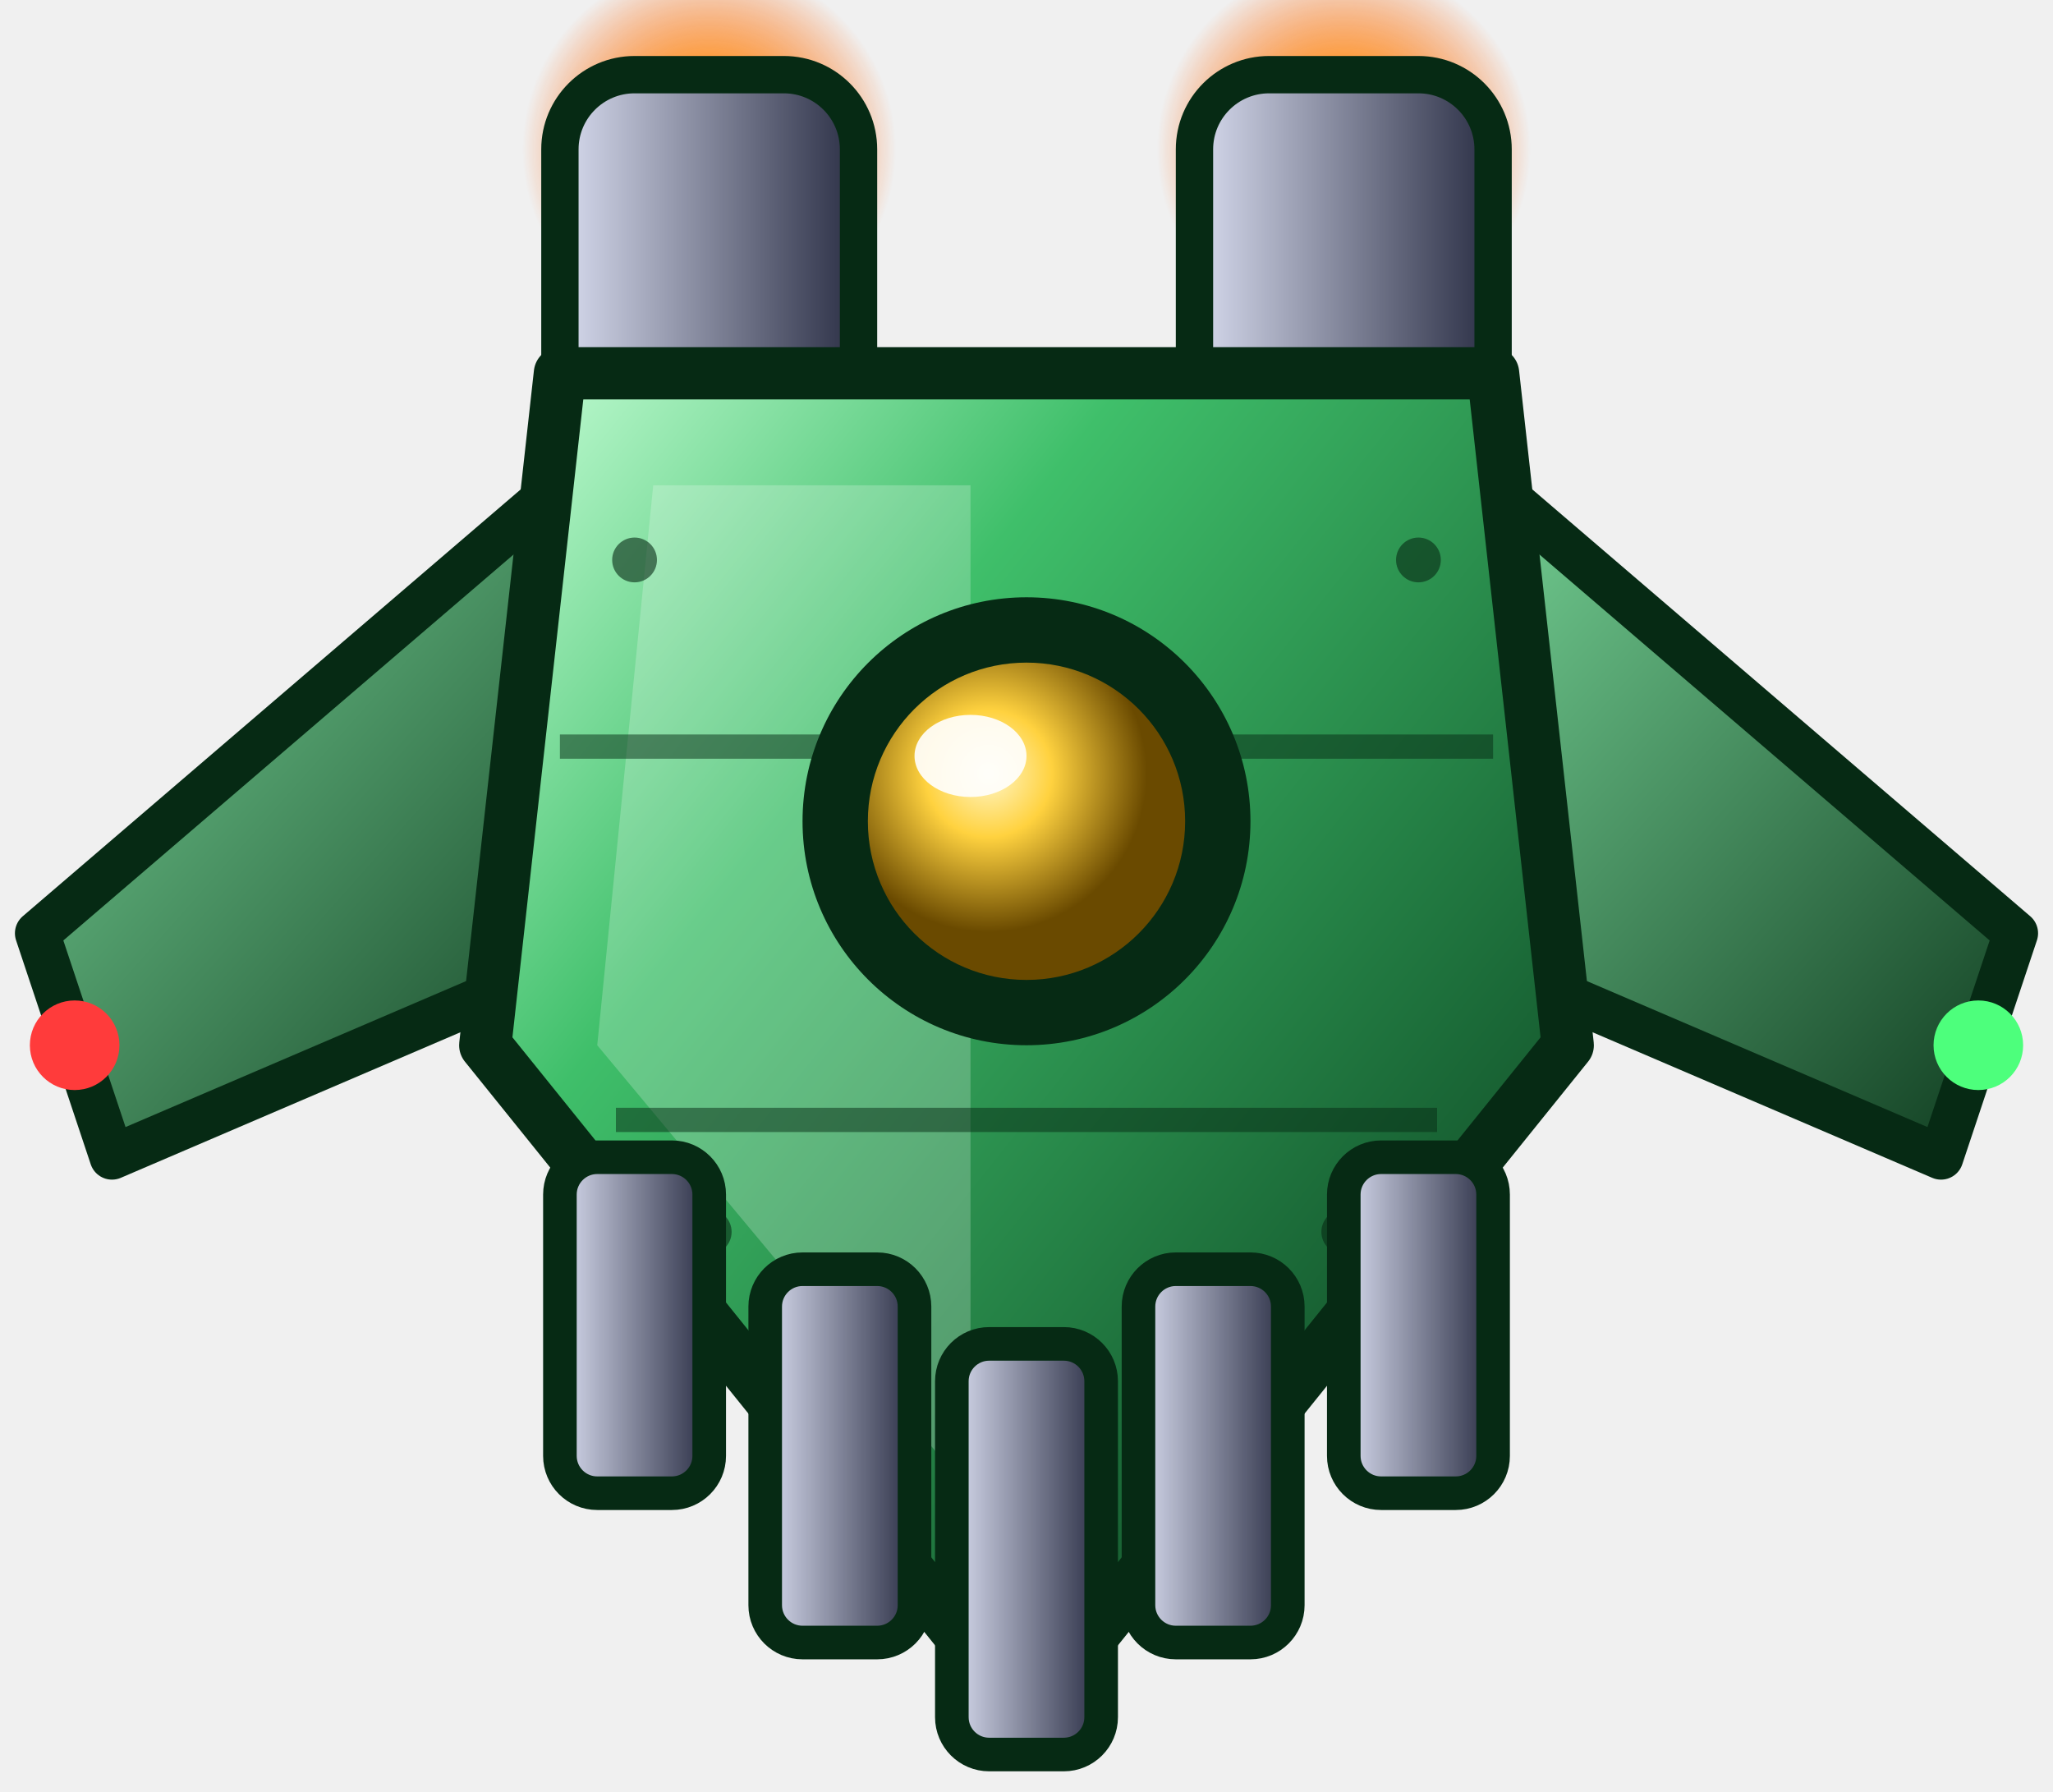
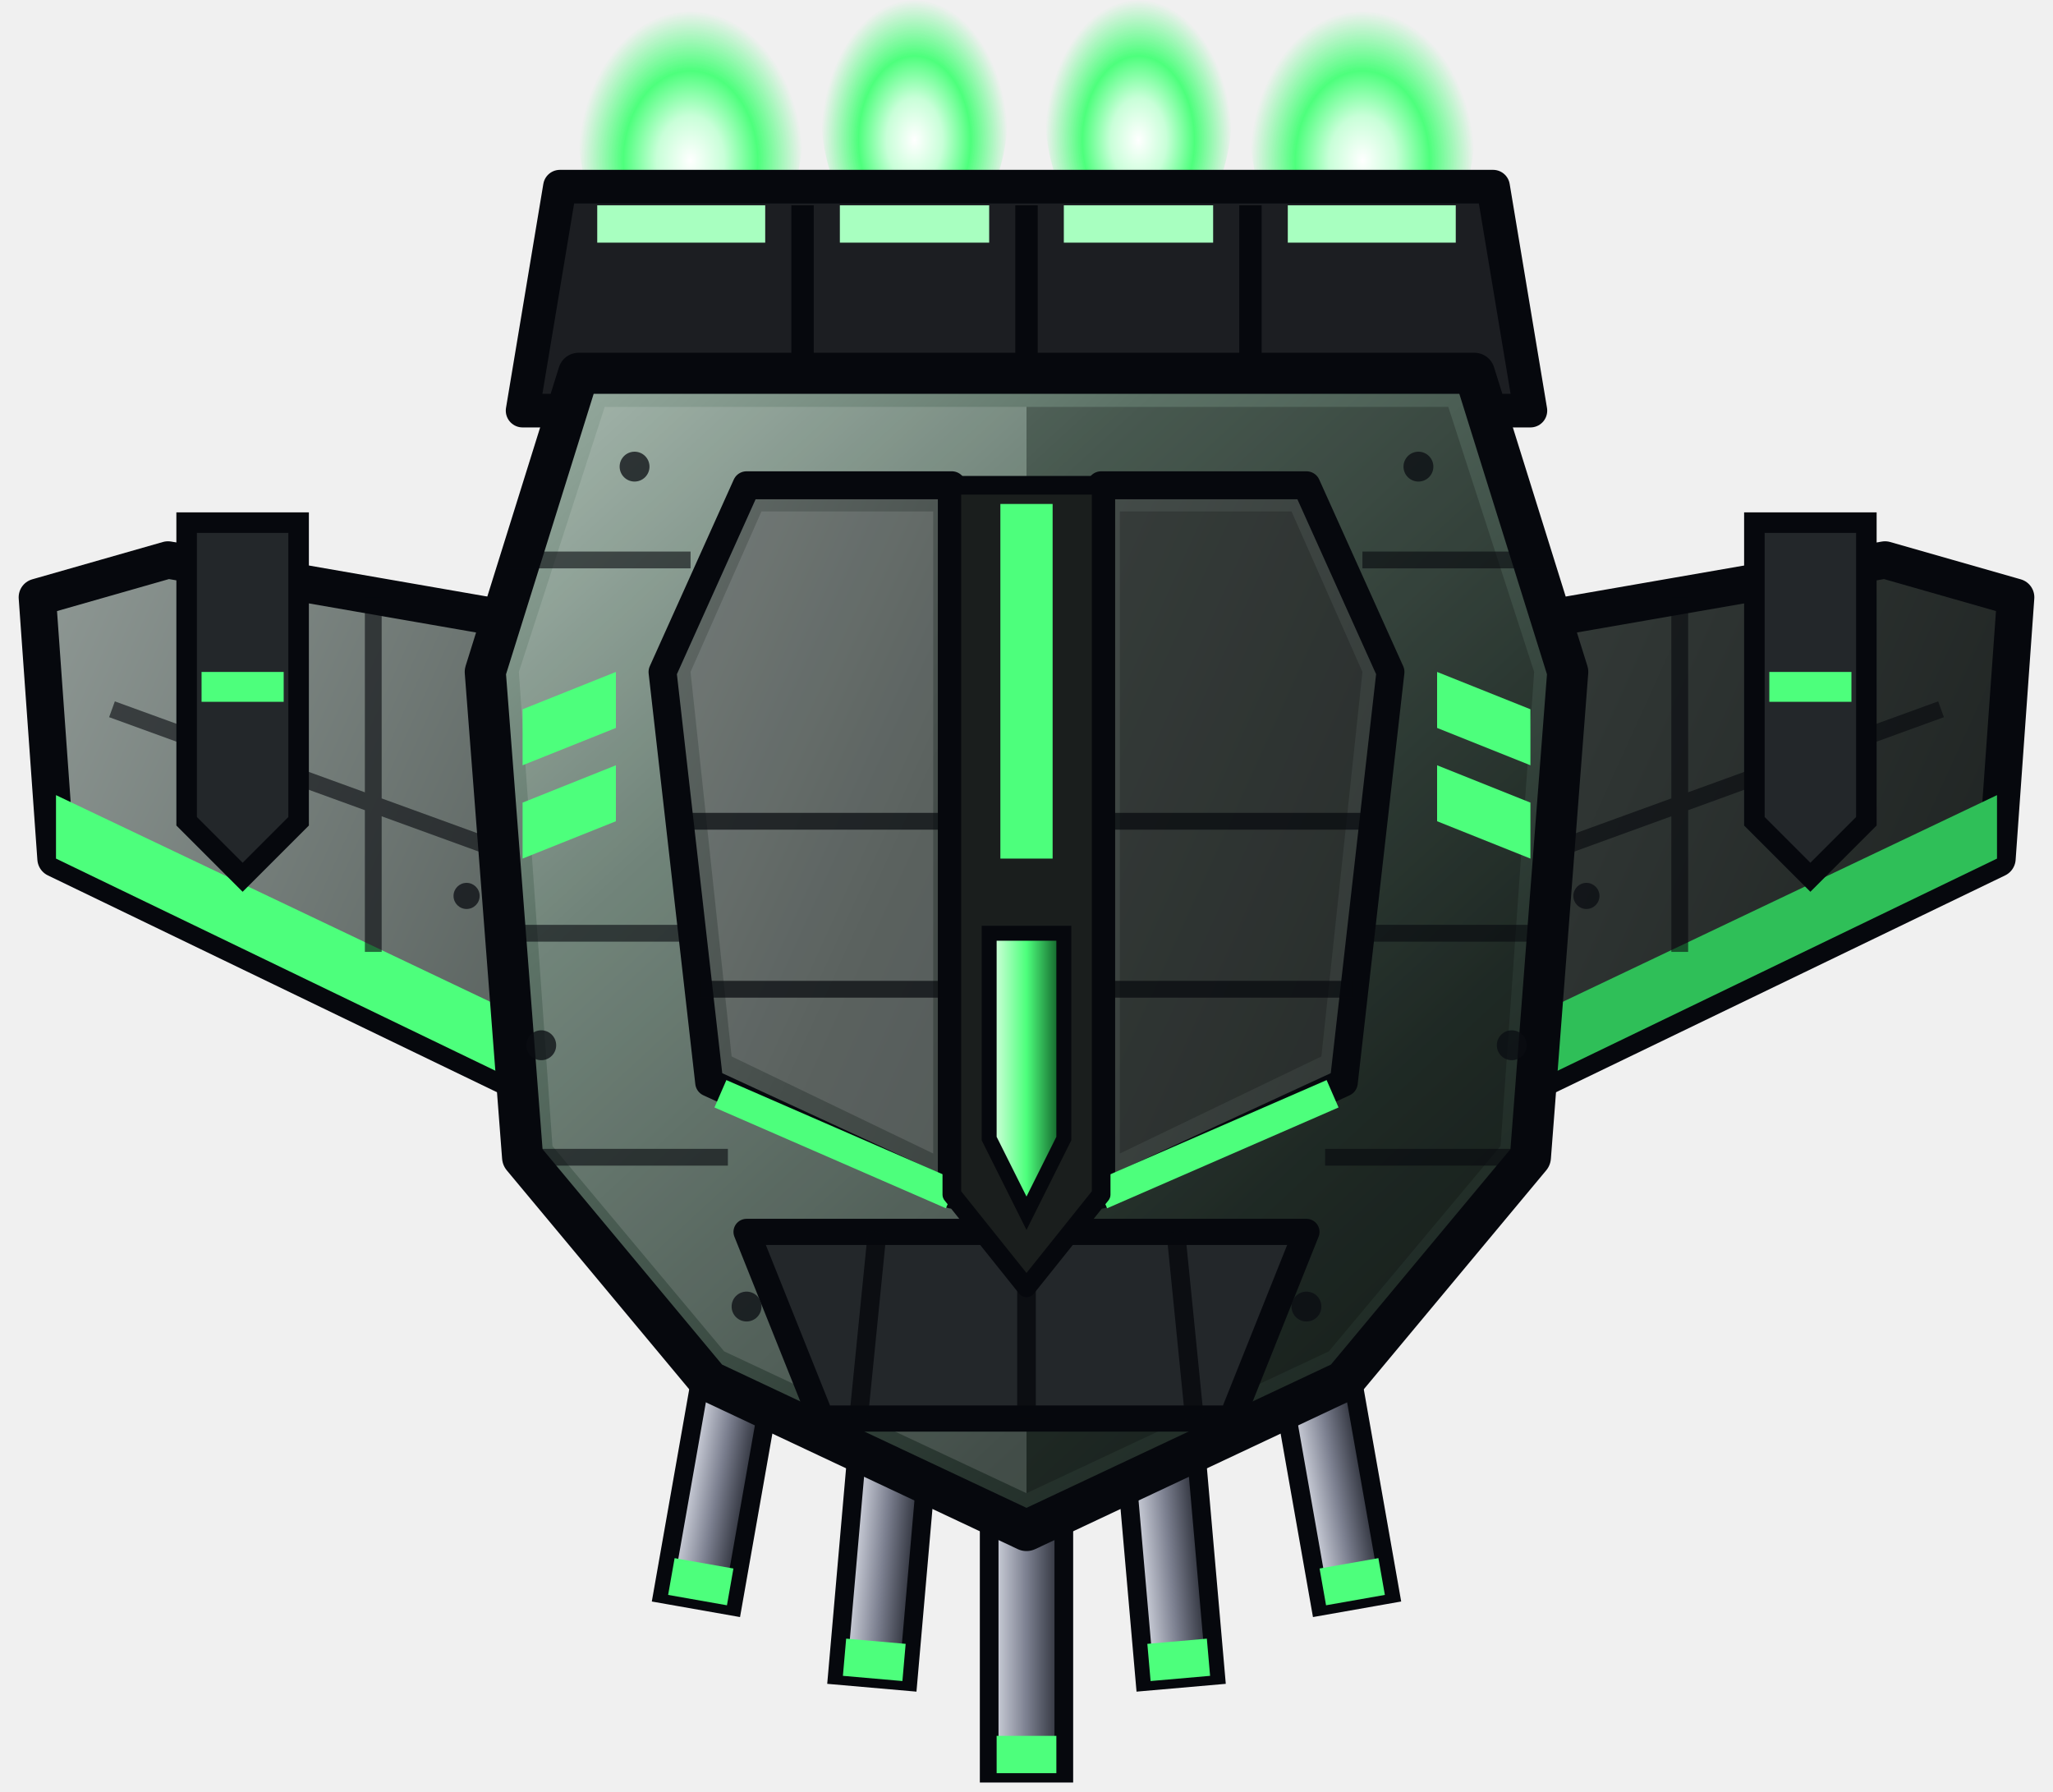
<svg xmlns="http://www.w3.org/2000/svg" viewBox="0 0 110 96">
  <defs>
-     <radialGradient id="glow-orange">
-       <stop offset="0" stop-color="#fff6c0" />
-       <stop offset="0.4" stop-color="#ff9a2a" />
-       <stop offset="1" stop-color="#ff5a00" stop-opacity="0" />
+     <linearGradient id="gs-hull" gradientUnits="userSpaceOnUse" x1="20" y1="10" x2="90" y2="86">
+       <stop offset="0" stop-color="#bcd0c4" />
+       <stop offset="0.35" stop-color="#5c7266" />
+       <stop offset="0.7" stop-color="#27342e" />
+       <stop offset="1" stop-color="#101814" />
+     </linearGradient>
+     <linearGradient id="gs-plate" gradientUnits="userSpaceOnUse" x1="0" y1="20" x2="110" y2="70">
+       <stop offset="0" stop-color="#98a29e" />
+       <stop offset="0.45" stop-color="#454d4a" />
+       <stop offset="1" stop-color="#181c1b" />
+     </linearGradient>
+     <radialGradient id="gs-fire" cy="0.6">
+       <stop offset="0" stop-color="#ffffff" />
+       <stop offset="0.3" stop-color="#c8ffd8" />
+       <stop offset="0.6" stop-color="#4dff7c" />
+       <stop offset="1" stop-color="#4dff7c" stop-opacity="0" />
    </radialGradient>
-     <linearGradient id="gs-hull" x1="0" y1="0" x2="1" y2="1">
-       <stop offset="0" stop-color="#c8ffd8" />
-       <stop offset="0.3" stop-color="#3fbf6a" />
-       <stop offset="0.7" stop-color="#1b6a38" />
-       <stop offset="1" stop-color="#062a14" />
-     </linearGradient>
-     <linearGradient id="gs-wing" x1="0" y1="0" x2="1" y2="1">
-       <stop offset="0" stop-color="#7ad89a" />
-       <stop offset="1" stop-color="#0e3a1e" />
+     <linearGradient id="gs-glass" x1="0" y1="0" x2="1" y2="0">
+       <stop offset="0" stop-color="#e6ffe9" />
+       <stop offset="0.5" stop-color="#4dff7c" />
+       <stop offset="1" stop-color="#0a4a1e" />
    </linearGradient>
    <linearGradient id="gs-gun" x1="0" x2="1">
-       <stop offset="0" stop-color="#d8dcef" />
-       <stop offset="1" stop-color="#2a2e44" />
+       <stop offset="0" stop-color="#dcdfe8" />
+       <stop offset="0.5" stop-color="#7c8090" />
+       <stop offset="1" stop-color="#22252e" />
    </linearGradient>
-     <radialGradient id="gs-glass" cx="0.38" cy="0.35">
-       <stop offset="0" stop-color="#fff6c8" />
-       <stop offset="0.4" stop-color="#ffd23f" />
-       <stop offset="1" stop-color="#6a4a00" />
-     </radialGradient>
  </defs>
-   <circle cx="38" cy="8" r="10" fill="url(#glow-orange)" />
-   <circle cx="72" cy="8" r="10" fill="url(#glow-orange)" />
-   <path d="M30 26 L2 50 L6 62 L34 50 Z" fill="url(#gs-wing)" stroke="#062a14" stroke-width="2.4" stroke-linejoin="round" />
-   <path d="M80 26 L108 50 L104 62 L76 50 Z" fill="url(#gs-wing)" stroke="#062a14" stroke-width="2.4" stroke-linejoin="round" />
-   <circle cx="4" cy="56" r="2.4" fill="#ff3b3b" />
-   <circle cx="106" cy="56" r="2.4" fill="#4dff7c" />
-   <rect x="30" y="4" width="16" height="22" rx="4" fill="url(#gs-gun)" stroke="#062a14" stroke-width="2" />
-   <rect x="64" y="4" width="16" height="22" rx="4" fill="url(#gs-gun)" stroke="#062a14" stroke-width="2" />
-   <path d="M55 92 L26 56 L30 20 L80 20 L84 56 Z" fill="url(#gs-hull)" stroke="#062a14" stroke-width="2.8" stroke-linejoin="round" />
-   <path d="M52 80 L32 56 L35 26 L52 26 Z" fill="#ffffff" opacity="0.22" />
-   <path d="M30 40 L80 40 M33 60 L77 60" stroke="#062a14" stroke-width="1.3" opacity="0.5" />
-   <g fill="#062a14" opacity="0.6">
-     <circle cx="34" cy="30" r="1.2" />
-     <circle cx="76" cy="30" r="1.2" />
-     <circle cx="38" cy="66" r="1.2" />
-     <circle cx="72" cy="66" r="1.2" />
+   <ellipse cx="37" cy="7" rx="6" ry="8" fill="url(#gs-fire)" />
+   <ellipse cx="49" cy="6" rx="5" ry="7.5" fill="url(#gs-fire)" />
+   <ellipse cx="61" cy="6" rx="5" ry="7.5" fill="url(#gs-fire)" />
+   <ellipse cx="73" cy="7" rx="6" ry="8" fill="url(#gs-fire)" />
+   <path d="M32 60 L3 46 L2 32 L9 30 L32 34 Z" fill="url(#gs-plate)" stroke="#06080d" stroke-width="2" stroke-linejoin="round" />
+   <path d="M78 60 L107 46 L108 32 L101 30 L78 34 Z" fill="url(#gs-plate)" stroke="#06080d" stroke-width="2" stroke-linejoin="round" />
+   <path d="M32 60 L3 46 L3 42.6 L32 56.4 Z" fill="#4dff7c" />
+   <path d="M78 60 L107 46 L107 42.6 L78 56.4 Z" fill="#2fbf58" />
+   <path d="M28 46 L6 38 M82 46 L104 38 M20 32 L20 51 M90 32 L90 51" stroke="#06080d" stroke-width="0.9" opacity="0.6" />
+   <path d="M10 28 L16 28 L16 44 L13 47 L10 44 Z M100 28 L94 28 L94 44 L97 47 L100 44 Z" fill="#23272a" stroke="#06080d" stroke-width="1.1" />
+   <g fill="#4dff7c">
+     <rect x="10.8" y="36" width="4.4" height="1.6" />
+     <rect x="94.8" y="36" width="4.4" height="1.6" />
  </g>
-   <g stroke="#062a14" stroke-width="1.8">
-     <rect x="30" y="62" width="8" height="18" rx="2" fill="url(#gs-gun)" />
-     <rect x="41" y="68" width="8" height="20" rx="2" fill="url(#gs-gun)" />
-     <rect x="51" y="72" width="8" height="22" rx="2" fill="url(#gs-gun)" />
-     <rect x="61" y="68" width="8" height="20" rx="2" fill="url(#gs-gun)" />
-     <rect x="72" y="62" width="8" height="18" rx="2" fill="url(#gs-gun)" />
+   <path d="M30 10 L80 10 L82 22 L28 22 Z" fill="#1c1e22" stroke="#06080d" stroke-width="1.8" stroke-linejoin="round" />
+   <g fill="#a8ffc0">
+     <rect x="32" y="11" width="9" height="2" />
+     <rect x="45" y="11" width="8" height="2" />
+     <rect x="57" y="11" width="8" height="2" />
+     <rect x="69" y="11" width="9" height="2" />
  </g>
-   <circle cx="55" cy="44" r="12" fill="#062a14" />
-   <circle cx="55" cy="44" r="8.5" fill="url(#gs-glass)" />
-   <ellipse cx="52" cy="40.5" rx="3" ry="2.2" fill="#ffffff" opacity="0.9" />
+   <path d="M43 11 L43 21 M55 11 L55 21 M67 11 L67 21" stroke="#06080d" stroke-width="1.2" />
+   <g fill="url(#gs-gun)" stroke="#06080d" stroke-width="1">
+     <rect x="38.6" y="66" width="3.8" height="20" transform="rotate(10 40.5 68)" />
+     <rect x="46.6" y="68" width="3.8" height="22" transform="rotate(5 48.5 70)" />
+     <rect x="53" y="70" width="4" height="25" />
+     <rect x="59.6" y="68" width="3.8" height="22" transform="rotate(-5 61.5 70)" />
+     <rect x="67.6" y="66" width="3.8" height="20" transform="rotate(-10 69.5 68)" />
+   </g>
+   <g fill="#4dff7c">
+     <rect x="38.9" y="84" width="3.2" height="2" transform="rotate(10 40.5 68)" />
+     <rect x="46.9" y="88" width="3.2" height="2" transform="rotate(5 48.5 70)" />
+     <rect x="53.4" y="93" width="3.2" height="2" />
+     <rect x="59.9" y="88" width="3.2" height="2" transform="rotate(-5 61.5 70)" />
+     <rect x="67.9" y="84" width="3.2" height="2" transform="rotate(-10 69.5 68)" />
+   </g>
+   <path d="M55 82 L38 74 L28 62 L26 36 L31 20 L79 20 L84 36 L82 62 L72 74 Z" fill="url(#gs-hull)" stroke="#06080d" stroke-width="2.2" stroke-linejoin="round" />
+   <path d="M55 80 L38.8 72.4 L29.6 61.4 L27.8 36 L32.4 21.8 L55 21.8 Z" fill="#ffffff" opacity="0.13" />
+   <path d="M55 80 L71.2 72.4 L80.4 61.4 L82.2 36 L77.6 21.8 L55 21.8 Z" fill="#000000" opacity="0.22" />
+   <path d="M40 66 L70 66 L66 76 L44 76 Z" fill="#23272a" stroke="#06080d" stroke-width="1.4" stroke-linejoin="round" />
+   <path d="M47 66 L46 76 M55 66 L55 76 M63 66 L64 76" stroke="#06080d" stroke-width="1" opacity="0.8" />
+   <path d="M51 26 L40 26 L35.5 36 L38 58 L51 64 Z" fill="url(#gs-plate)" stroke="#06080d" stroke-width="1.5" stroke-linejoin="round" />
+   <path d="M59 26 L70 26 L74.5 36 L72 58 L59 64 Z" fill="url(#gs-plate)" stroke="#06080d" stroke-width="1.5" stroke-linejoin="round" />
+   <path d="M50 27.4 L40.8 27.4 L37 36 L39.2 56.6 L50 61.8 Z" fill="#ffffff" opacity="0.12" />
+   <path d="M60 27.4 L69.2 27.4 L73 36 L70.8 56.6 L60 61.8 Z" fill="#000000" opacity="0.2" />
+   <path d="M38.6 58.6 L51 64 M71.4 58.6 L59 64" stroke="#4dff7c" stroke-width="1.6" />
+   <path d="M36.5 44 L51 44 M59 44 L73.5 44 M37.5 53 L51 53 M59 53 L72.5 53" stroke="#06080d" stroke-width="0.9" opacity="0.7" />
+   <path d="M27 30 L37 30 M73 30 L83 30 M27.5 50 L37 50 M73 50 L82.5 50 M29 62 L39 62 M71 62 L81 62" stroke="#06080d" stroke-width="0.9" opacity="0.6" />
+   <path d="M28 38 L33 36 L33 39 L28 41 Z M28 43 L33 41 L33 44 L28 46 Z M82 38 L77 36 L77 39 L82 41 Z M82 43 L77 41 L77 44 L82 46 Z" fill="#4dff7c" />
+   <path d="M51 26 L59 26 L59 64 L55 69 L51 64 Z" fill="#1a1e1d" stroke="#06080d" stroke-width="1" stroke-linejoin="round" />
+   <rect x="53.6" y="27" width="2.8" height="19" fill="#4dff7c" />
+   <path d="M53 50 L57 50 L57 61 L55 65 L53 61 Z" fill="url(#gs-glass)" stroke="#06080d" stroke-width="0.8" />
+   <g fill="#0a0c12" opacity="0.75">
+     <circle cx="34" cy="25" r="0.8" />
+     <circle cx="76" cy="25" r="0.8" />
+     <circle cx="29" cy="56" r="0.8" />
+     <circle cx="81" cy="56" r="0.8" />
+     <circle cx="40" cy="70" r="0.8" />
+     <circle cx="70" cy="70" r="0.8" />
+     <circle cx="25" cy="48" r="0.7" />
+     <circle cx="85" cy="48" r="0.7" />
+   </g>
</svg>
